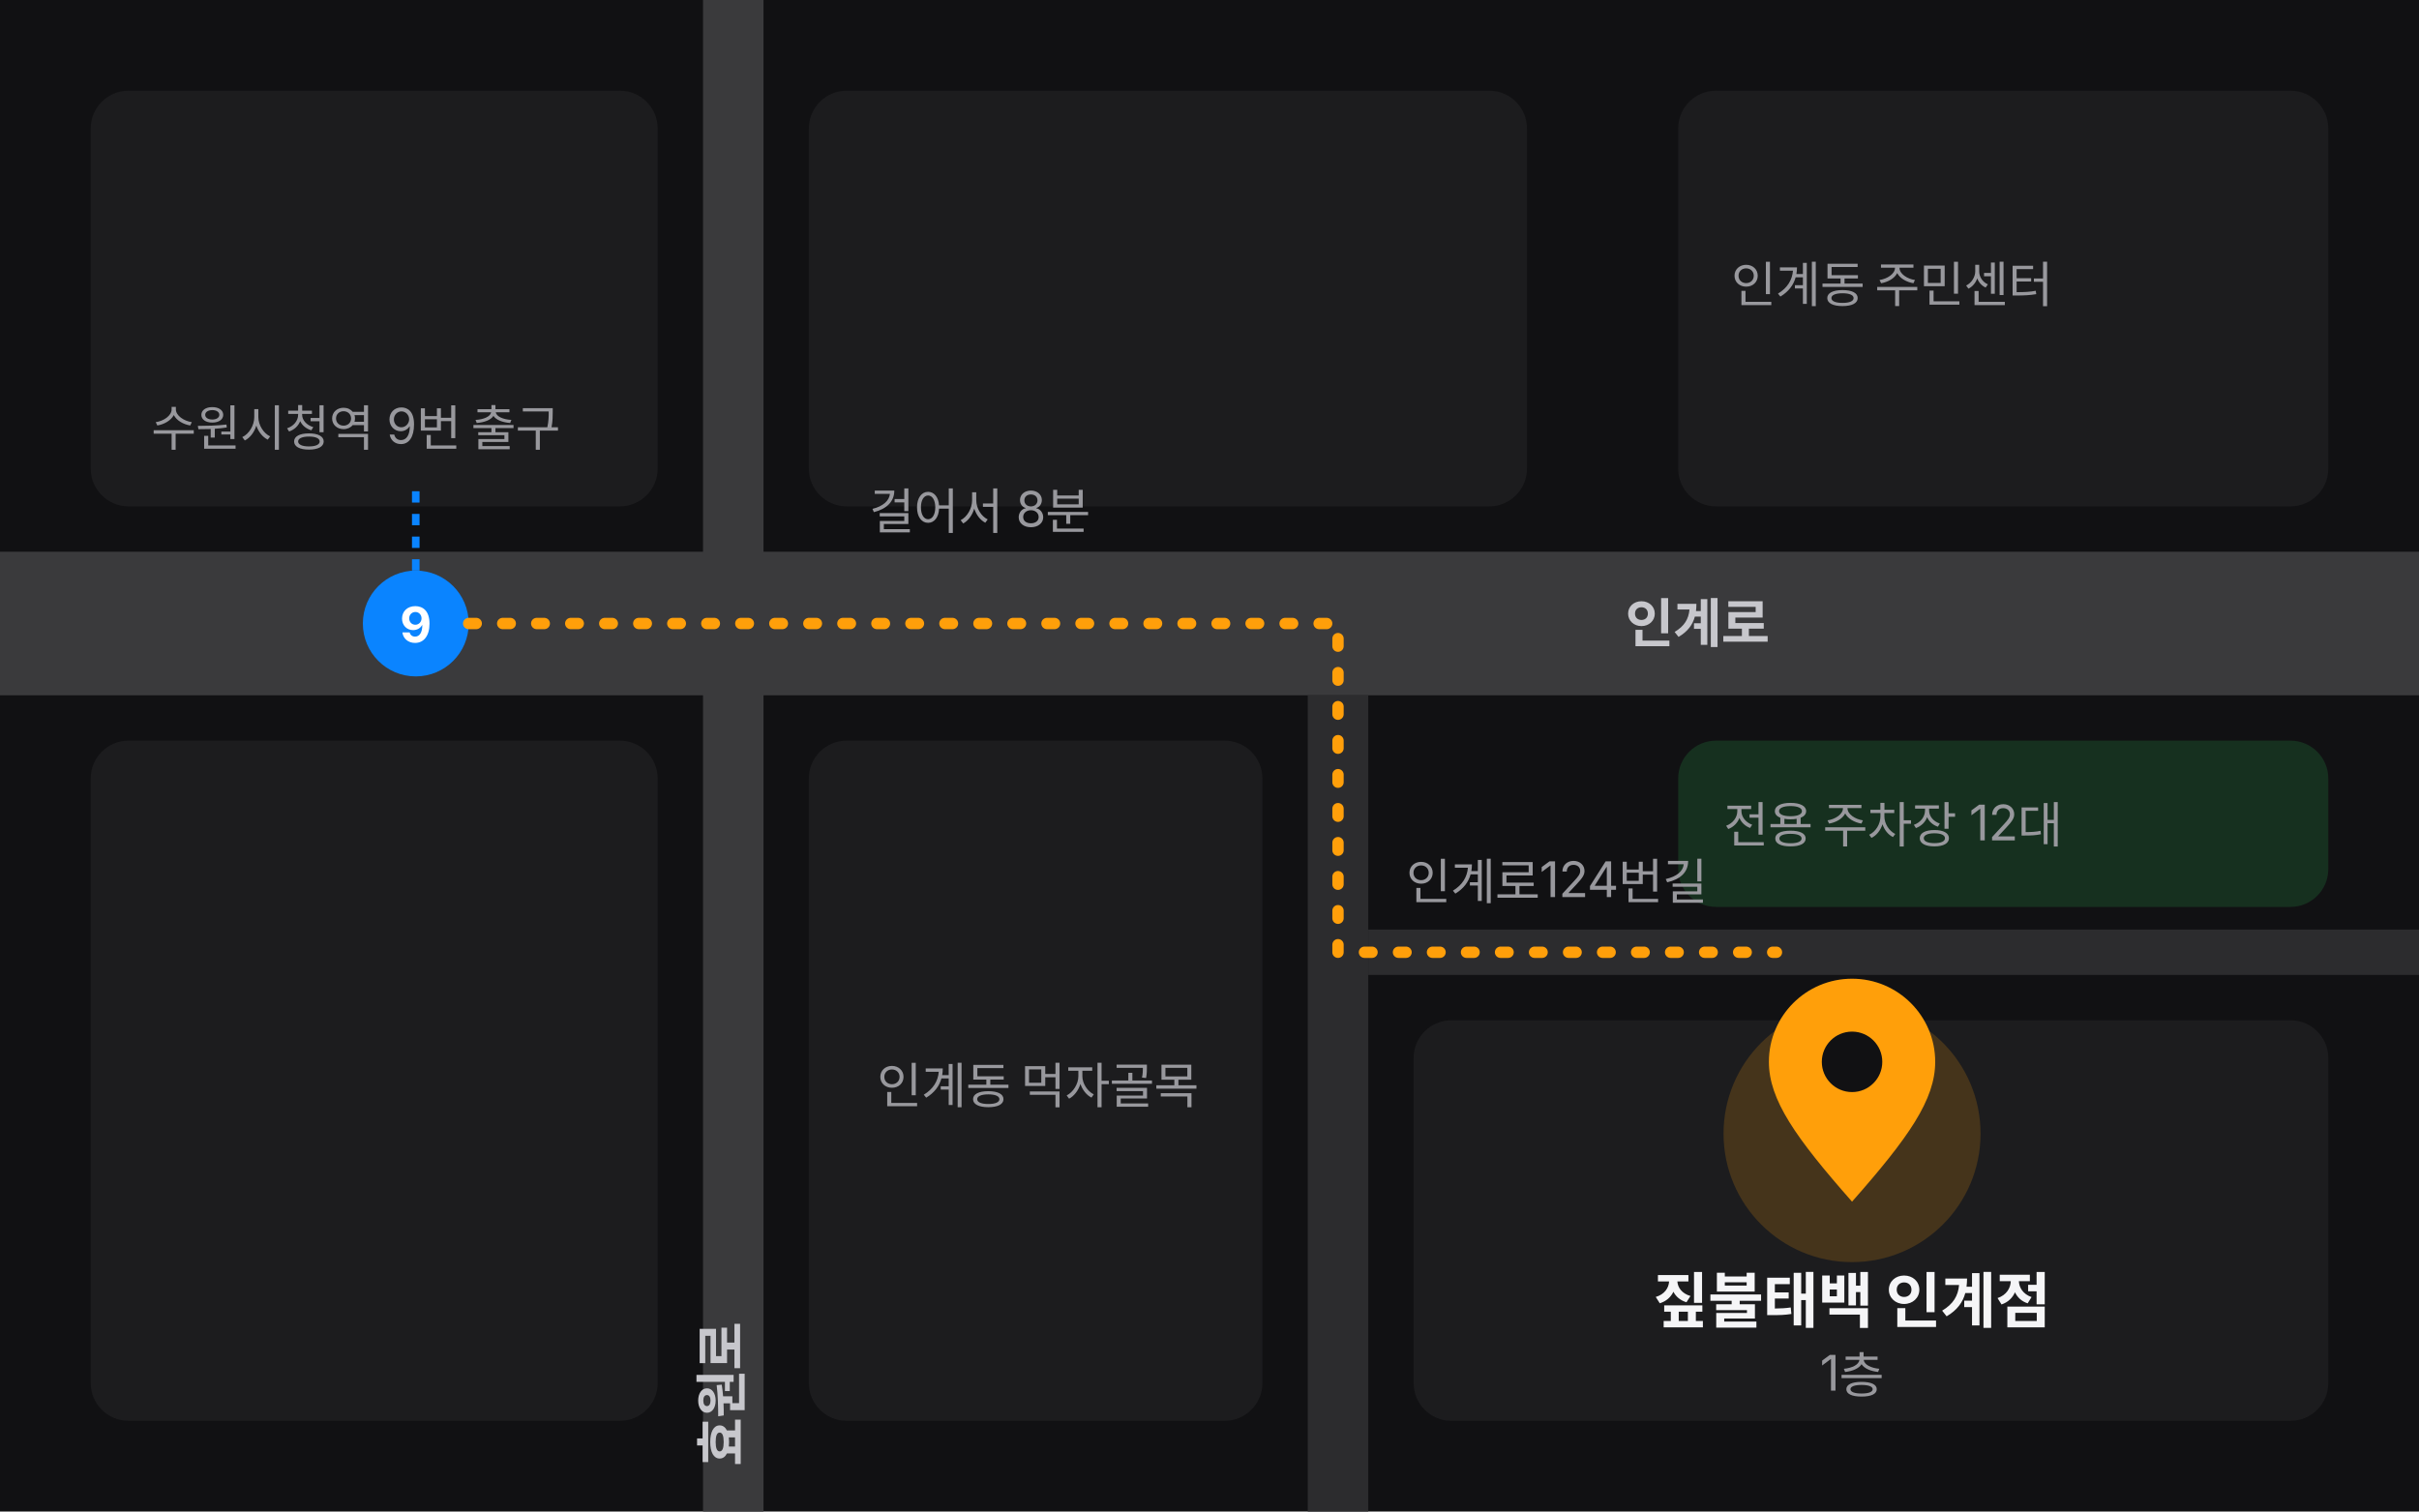
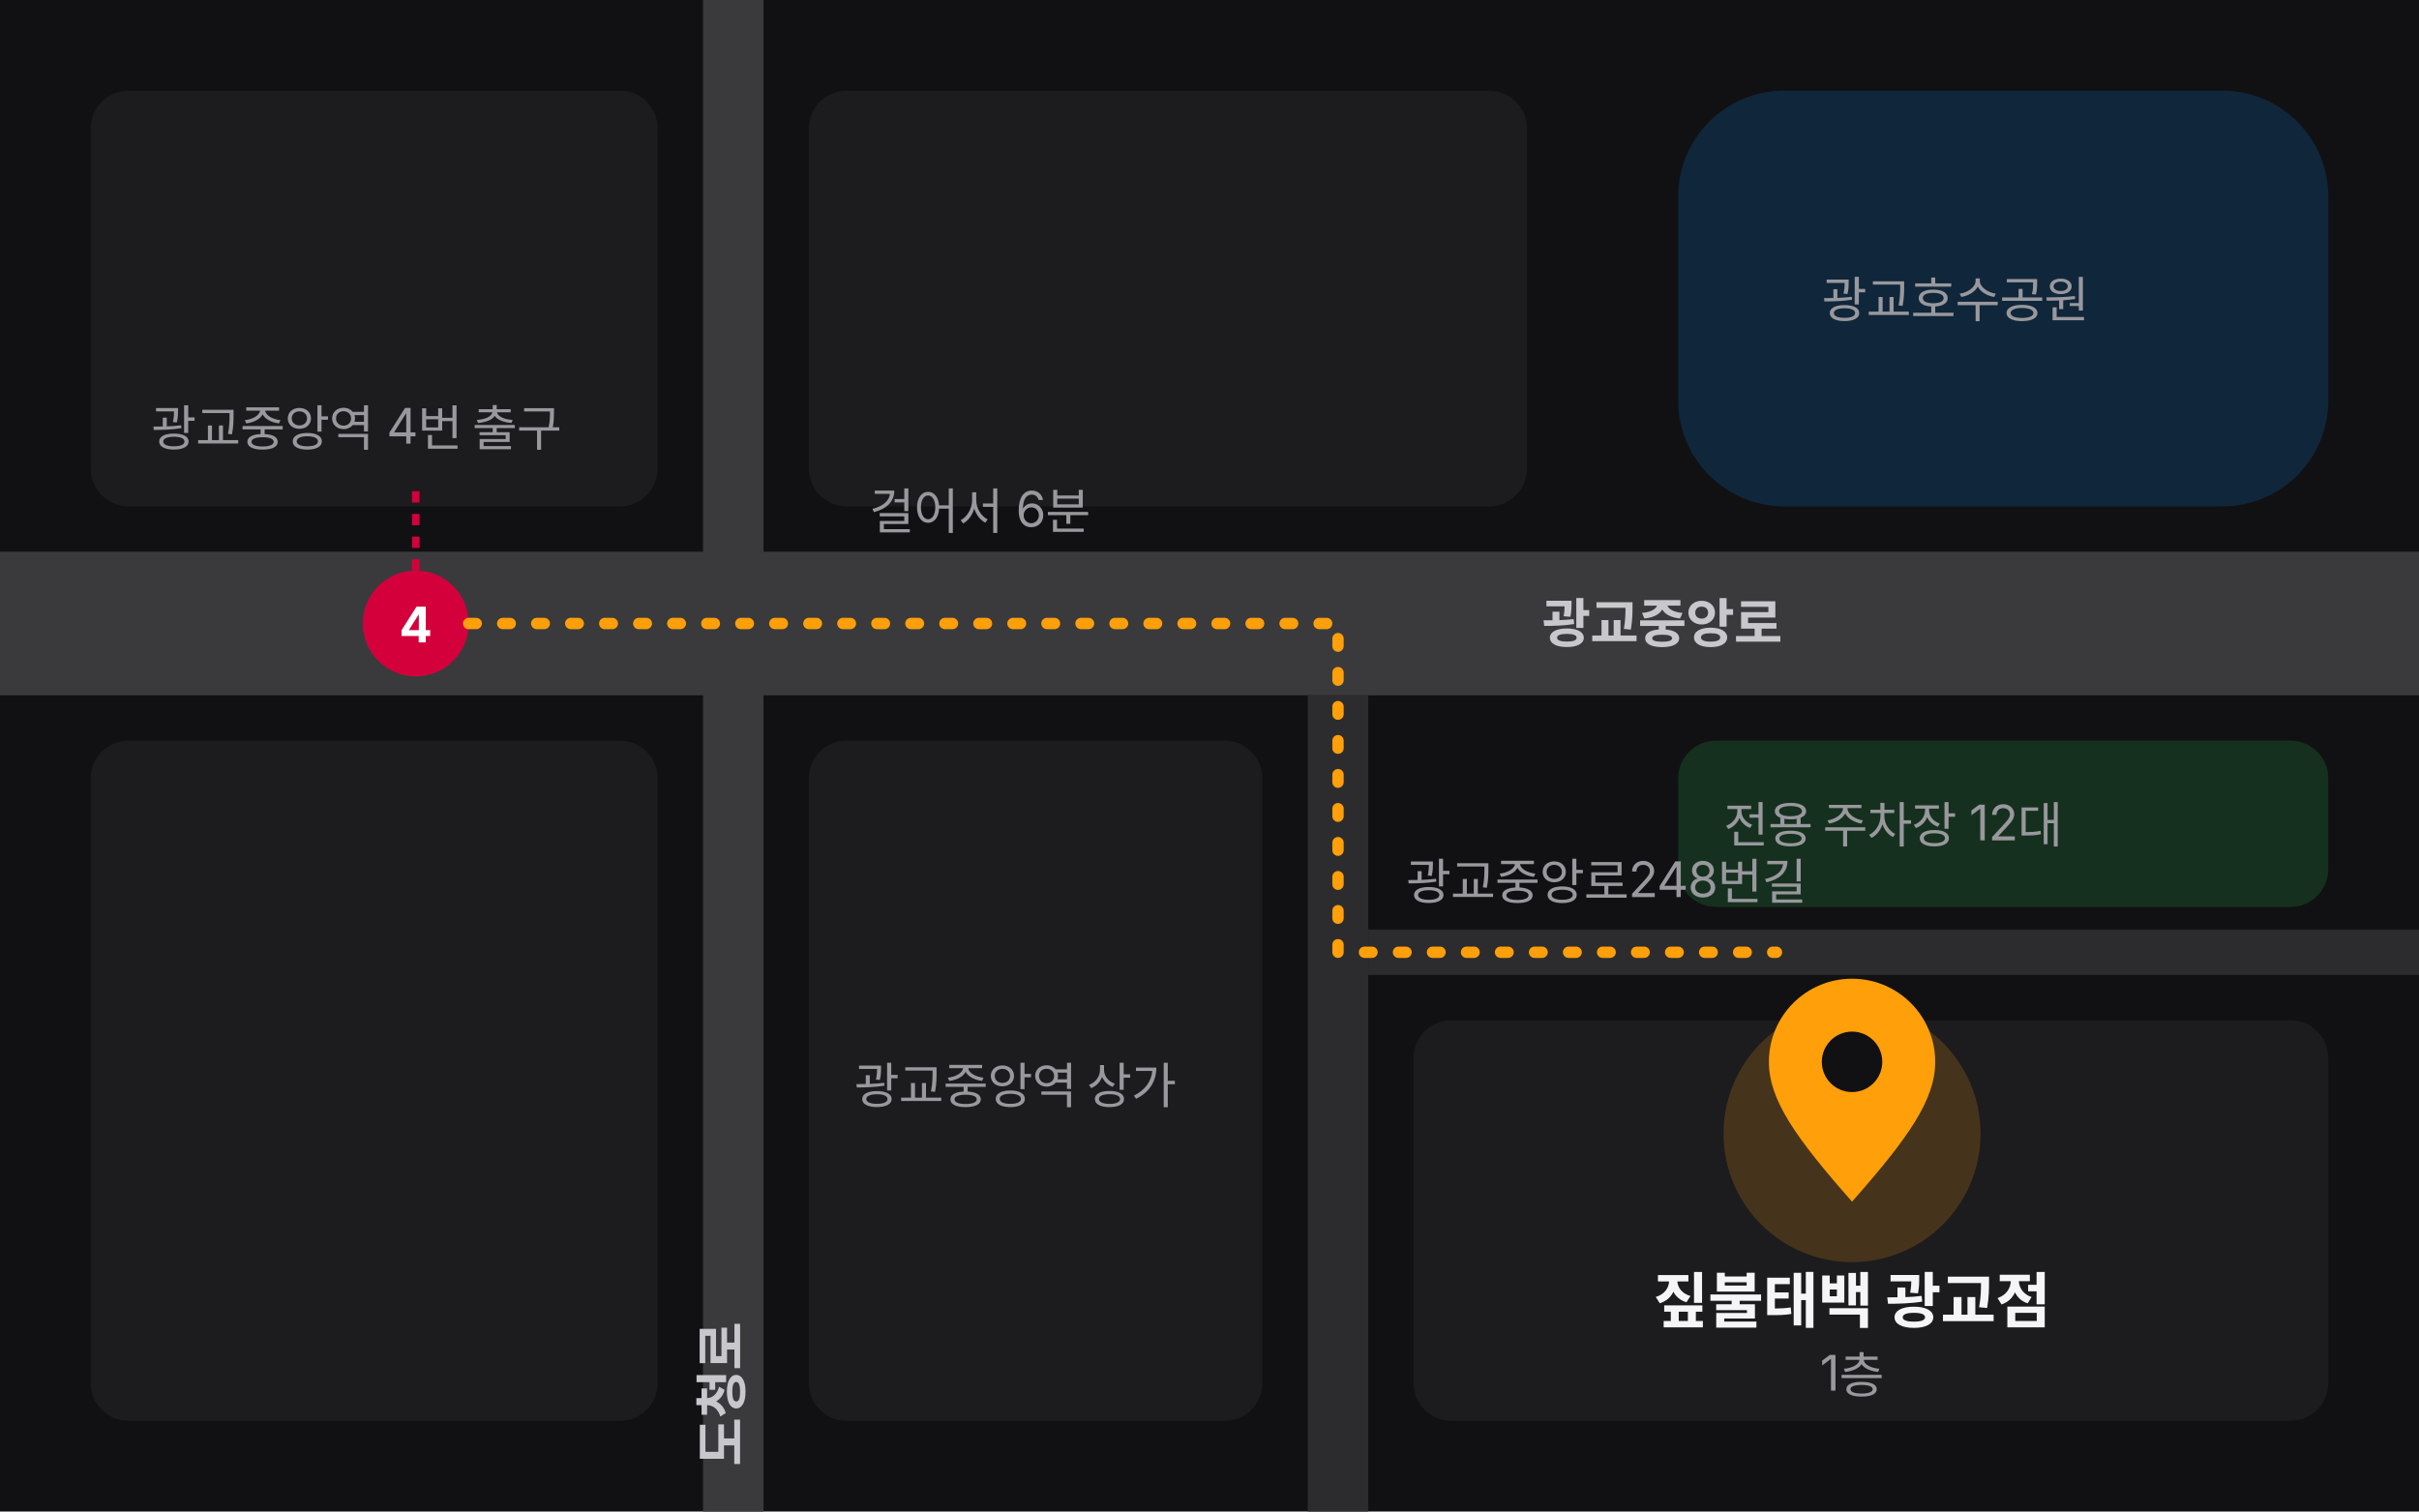
- <svg xmlns="http://www.w3.org/2000/svg" viewBox="0 0 640 400" role="img" aria-label="약도: 수원시청역 9번 출구에서 인계로를 따라 걷다 인계로124번길로 들어서면 오른쪽에 짚불태백 인계점">
+ <svg xmlns="http://www.w3.org/2000/svg" viewBox="0 0 640 400" role="img" aria-label="약도: 광교중앙역 4번 출구에서 광교중앙로를 따라 걷다 광교중앙로248번길로 들어서면 오른쪽에 짚불태백 광교점">
  <defs>
    <style>
      text{font-family:-apple-system,BlinkMacSystemFont,"Apple SD Gothic Neo","Pretendard","Malgun Gothic",sans-serif; letter-spacing:-.2px}
-       .rd{fill:#3A3A3C} .rd2{fill:#2C2C2E} .blk{fill:#1C1C1E} .park{fill:#16301F}
+       .rd{fill:#3A3A3C} .rd2{fill:#2C2C2E} .blk{fill:#1C1C1E} .park{fill:#16301F} .lake{fill:#10263A}
      .lab{fill:#98989D; font-size:13px} .rdl{fill:#C7C7CC; font-size:14px; font-weight:600}
      .me{fill:#F5F5F7; font-size:16px; font-weight:700}
    </style>
  </defs>
  <rect width="640" height="400" fill="#111113" />
  <rect class="blk" x="24" y="24" width="150" height="110" rx="10" />
  <rect class="blk" x="214" y="24" width="190" height="110" rx="10" />
-   <rect class="blk" x="444" y="24" width="172" height="110" rx="10" />
+   <rect class="lake" x="444" y="24" width="172" height="110" rx="28" />
  <rect class="blk" x="24" y="196" width="150" height="180" rx="10" />
  <rect class="blk" x="214" y="196" width="120" height="180" rx="10" />
  <rect class="blk" x="374" y="270" width="242" height="106" rx="10" />
  <rect class="park" x="444" y="196" width="172" height="44" rx="10" />
  <rect class="rd" x="0" y="146" width="640" height="38" />
  <rect class="rd" x="186" y="0" width="16" height="400" />
  <rect class="rd2" x="346" y="184" width="16" height="216" />
  <rect class="rd2" x="362" y="246" width="278" height="12" />
-   <text class="rdl" x="430" y="170">인계로</text>
-   <text class="rdl" x="196" y="388" transform="rotate(-90 196 388)" dx="0">효원로</text>
-   <text class="lab" x="372" y="238">인계로124번길</text>
-   <circle cx="110" cy="165" r="14" fill="#0A84FF" />
-   <text x="110" y="170" text-anchor="middle" font-size="13" font-weight="700" fill="#fff">9</text>
-   <text class="lab" x="40" y="118">수원시청역 9번 출구</text>
-   <path d="M110 151 L110 128" stroke="#0A84FF" stroke-width="2" stroke-dasharray="3 3" />
+   <text class="rdl" x="408" y="170">광교중앙로</text>
+   <text class="rdl" x="196" y="388" transform="rotate(-90 196 388)">도청로</text>
+   <text class="lab" x="372" y="238">광교중앙로248번길</text>
+   <circle cx="110" cy="165" r="14" fill="#D4003B" />
+   <text x="110" y="170" text-anchor="middle" font-size="13" font-weight="700" fill="#fff">4</text>
+   <text class="lab" x="40" y="118">광교중앙역 4번 출구</text>
+   <path d="M110 151 L110 128" stroke="#D4003B" stroke-width="2" stroke-dasharray="3 3" />
  <path d="M124 165 H354 V252 H470" fill="none" stroke="#FF9F0A" stroke-width="3" stroke-linecap="round" stroke-linejoin="round" stroke-dasharray="2 7" />
-   <text class="lab" x="230" y="140">걸어서 8분</text>
-   <text class="lab" x="232" y="292">인계동 먹자골목</text>
+   <text class="lab" x="230" y="140">걸어서 6분</text>
+   <text class="lab" x="226" y="292">광교중앙역 상가</text>
  <text class="lab" x="456" y="223" fill="#7BD88F">전용 주차장 12대</text>
-   <text class="lab" x="458" y="80">인계동 주민센터</text>
+   <text class="lab" x="482" y="84" fill="#64A8E0">광교호수공원</text>
  <circle cx="490" cy="300" r="34" fill="#FF9F0A" opacity=".18" />
  <path d="M490 318 c-15-17-22-27-22-37 a22 22 0 0 1 44 0 c0 10-7 20-22 37z" fill="#FF9F0A" />
  <circle cx="490" cy="281" r="8" fill="#111113" />
-   <text class="me" x="490" y="350" text-anchor="middle">짚불태백 인계점</text>
+   <text class="me" x="490" y="350" text-anchor="middle">짚불태백 광교점</text>
  <text class="lab" x="490" y="368" text-anchor="middle">1층</text>
</svg>
